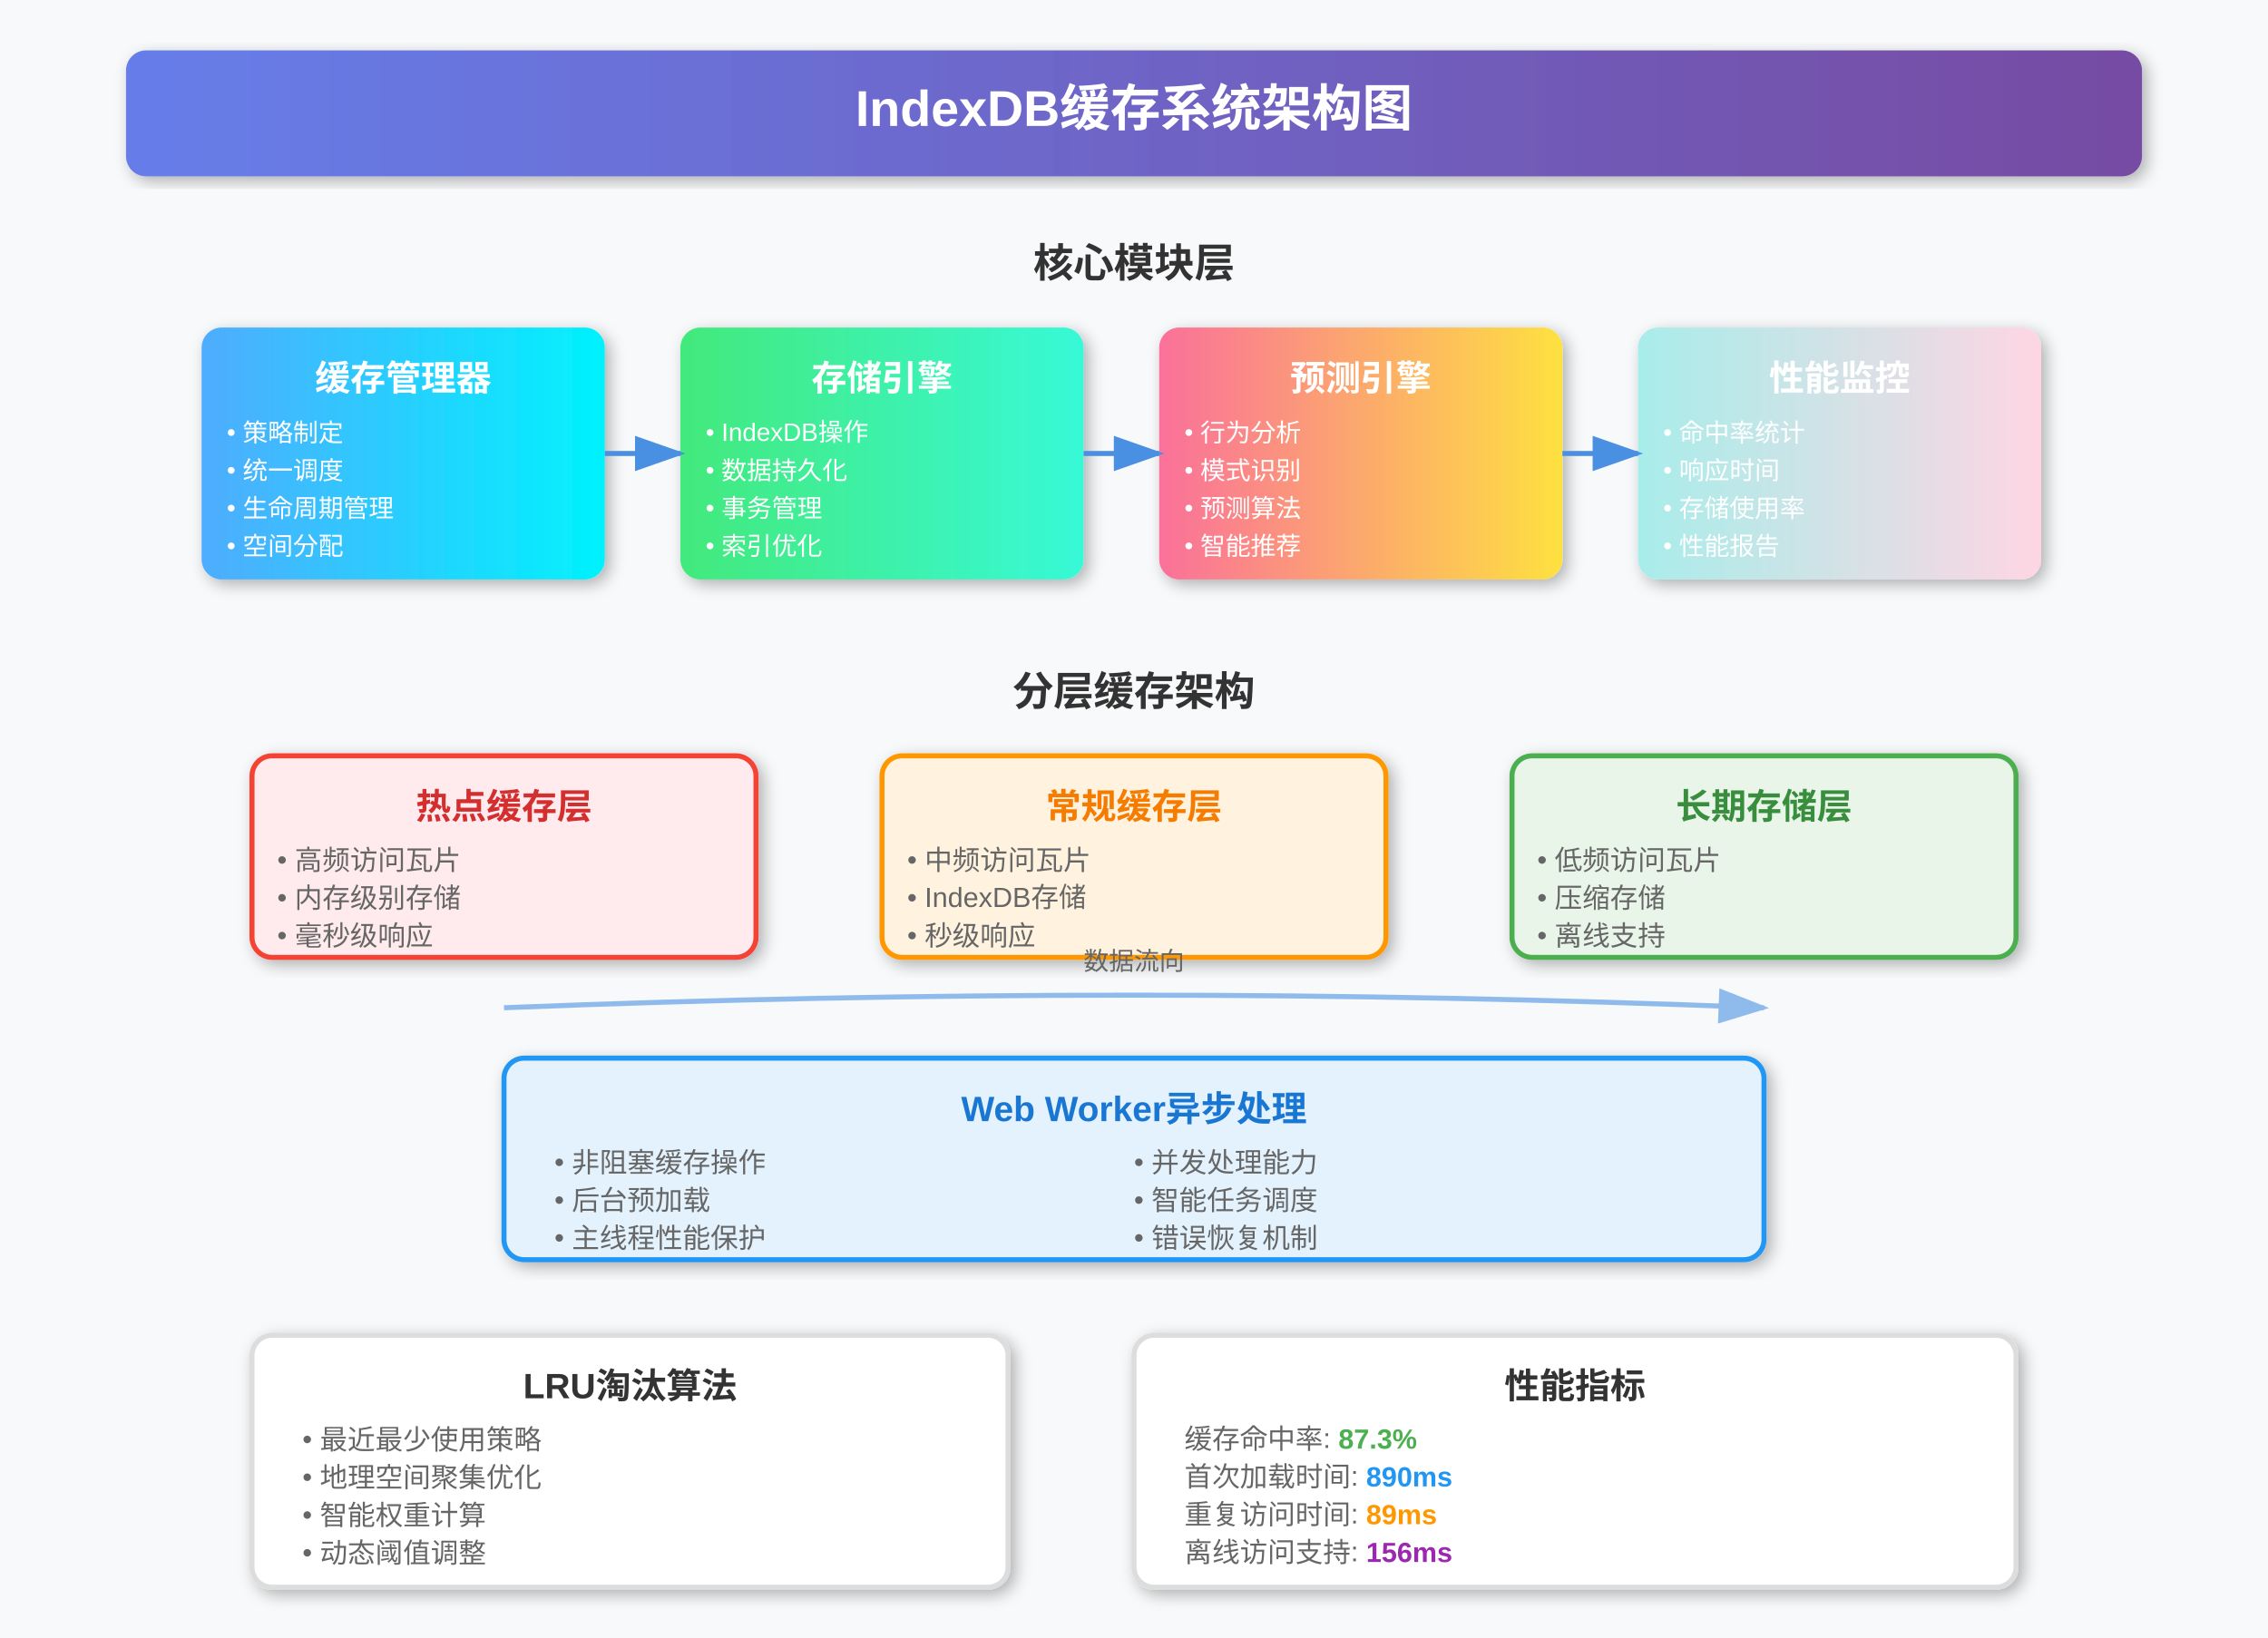
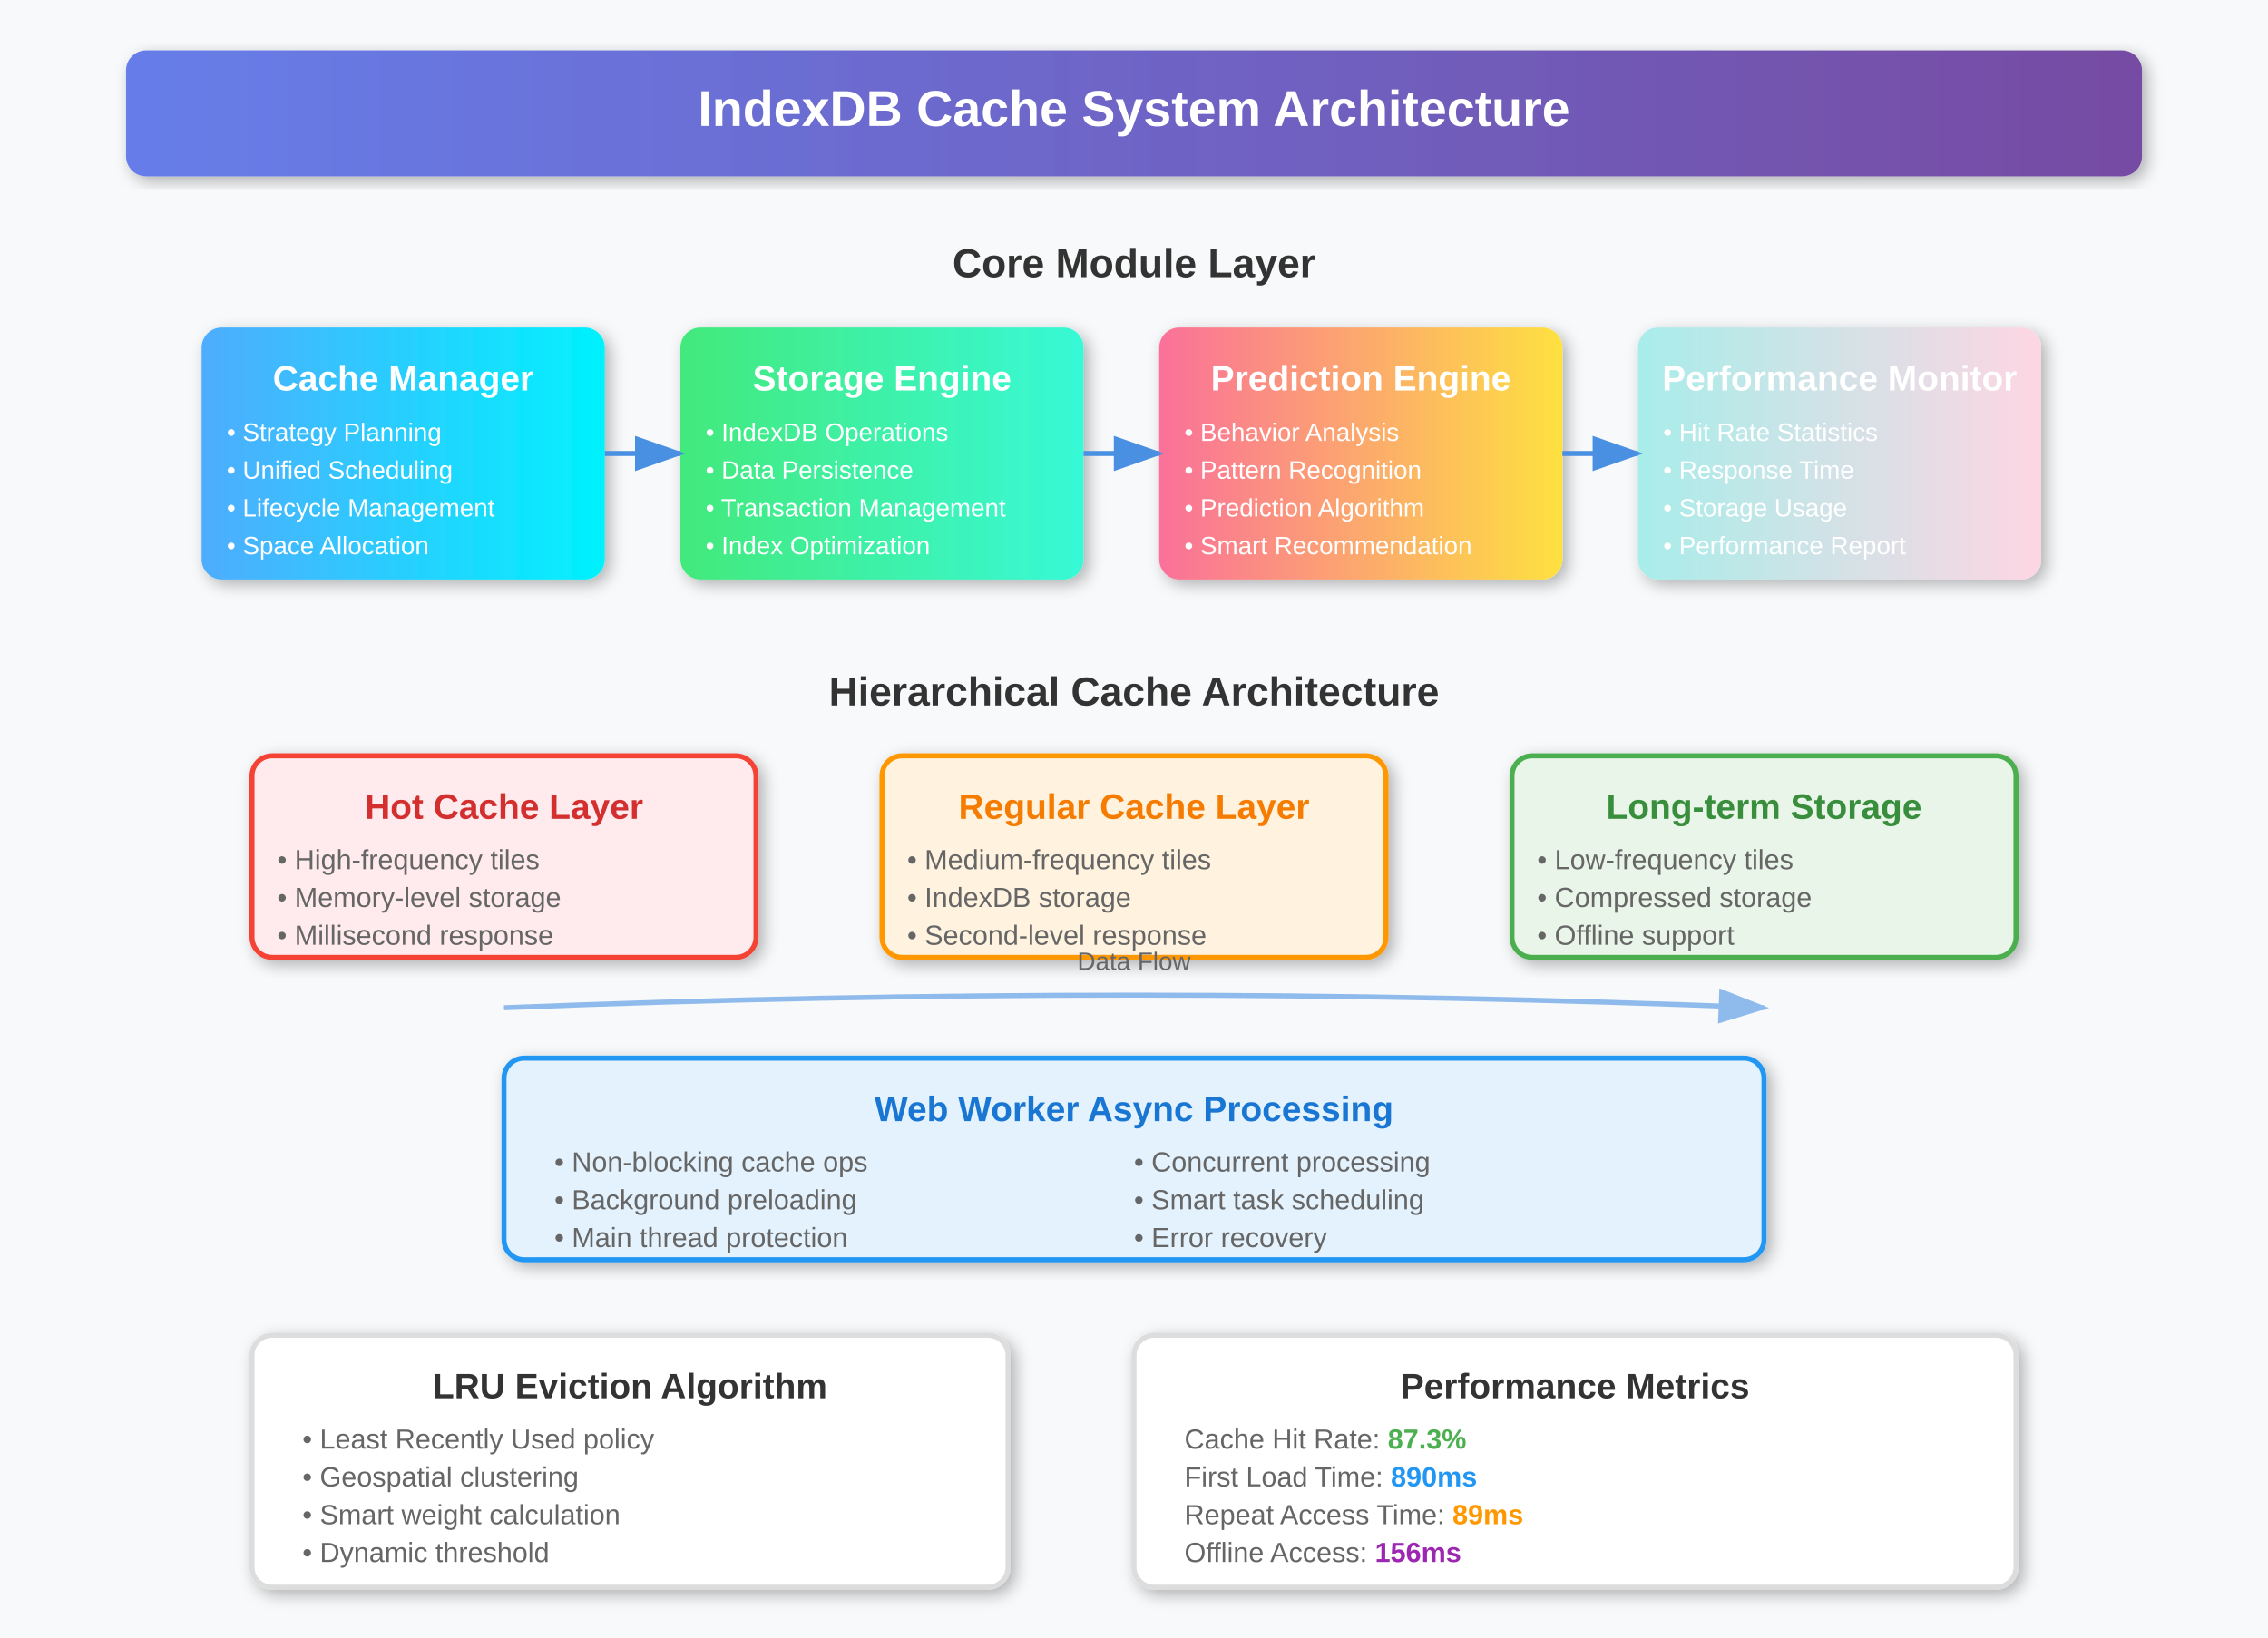
<svg xmlns="http://www.w3.org/2000/svg" width="900" height="650">
  <defs>
    <linearGradient id="headerGradient" x1="0%" y1="0%" x2="100%" y2="0%">
      <stop offset="0%" style="stop-color:#667eea;stop-opacity:1" />
      <stop offset="100%" style="stop-color:#764ba2;stop-opacity:1" />
    </linearGradient>
    <linearGradient id="managerGradient" x1="0%" y1="0%" x2="100%" y2="0%">
      <stop offset="0%" style="stop-color:#4facfe;stop-opacity:1" />
      <stop offset="100%" style="stop-color:#00f2fe;stop-opacity:1" />
    </linearGradient>
    <linearGradient id="engineGradient" x1="0%" y1="0%" x2="100%" y2="0%">
      <stop offset="0%" style="stop-color:#43e97b;stop-opacity:1" />
      <stop offset="100%" style="stop-color:#38f9d7;stop-opacity:1" />
    </linearGradient>
    <linearGradient id="predictGradient" x1="0%" y1="0%" x2="100%" y2="0%">
      <stop offset="0%" style="stop-color:#fa709a;stop-opacity:1" />
      <stop offset="100%" style="stop-color:#fee140;stop-opacity:1" />
    </linearGradient>
    <linearGradient id="monitorGradient" x1="0%" y1="0%" x2="100%" y2="0%">
      <stop offset="0%" style="stop-color:#a8edea;stop-opacity:1" />
      <stop offset="100%" style="stop-color:#fed6e3;stop-opacity:1" />
    </linearGradient>
    <filter id="shadow">
      <feDropShadow dx="2" dy="2" stdDeviation="3" flood-color="#000000" flood-opacity="0.3" />
    </filter>
    <marker id="arrowhead" markerWidth="10" markerHeight="7" refX="9" refY="3.5" orient="auto">
      <polygon points="0 0, 10 3.5, 0 7" fill="#4A90E2" />
    </marker>
  </defs>
  <rect width="900" height="700" fill="#f8f9fa" />
  <rect x="50" y="20" width="800" height="50" rx="8" fill="url(#headerGradient)" filter="url(#shadow)" />
-   <text x="450" y="50" text-anchor="middle" font-family="Arial, sans-serif" font-size="20" font-weight="bold" fill="white">IndexDB缓存系统架构图</text>
-   <text x="450" y="110" text-anchor="middle" font-family="Arial, sans-serif" font-size="16" font-weight="bold" fill="#333">核心模块层</text>
+   <text x="450" y="50" text-anchor="middle" font-family="Arial, sans-serif" font-size="20" font-weight="bold" fill="white">IndexDB Cache System Architecture</text>
+   <text x="450" y="110" text-anchor="middle" font-family="Arial, sans-serif" font-size="16" font-weight="bold" fill="#333">Core Module Layer</text>
  <rect x="80" y="130" width="160" height="100" rx="8" fill="url(#managerGradient)" filter="url(#shadow)" />
-   <text x="160" y="155" text-anchor="middle" font-family="Arial, sans-serif" font-size="14" font-weight="bold" fill="white">缓存管理器</text>
-   <text x="90" y="175" font-family="Arial, sans-serif" font-size="10" fill="white">• 策略制定</text>
-   <text x="90" y="190" font-family="Arial, sans-serif" font-size="10" fill="white">• 统一调度</text>
-   <text x="90" y="205" font-family="Arial, sans-serif" font-size="10" fill="white">• 生命周期管理</text>
-   <text x="90" y="220" font-family="Arial, sans-serif" font-size="10" fill="white">• 空间分配</text>
+   <text x="160" y="155" text-anchor="middle" font-family="Arial, sans-serif" font-size="14" font-weight="bold" fill="white">Cache Manager</text>
+   <text x="90" y="175" font-family="Arial, sans-serif" font-size="10" fill="white">• Strategy Planning</text>
+   <text x="90" y="190" font-family="Arial, sans-serif" font-size="10" fill="white">• Unified Scheduling</text>
+   <text x="90" y="205" font-family="Arial, sans-serif" font-size="10" fill="white">• Lifecycle Management</text>
+   <text x="90" y="220" font-family="Arial, sans-serif" font-size="10" fill="white">• Space Allocation</text>
  <rect x="270" y="130" width="160" height="100" rx="8" fill="url(#engineGradient)" filter="url(#shadow)" />
-   <text x="350" y="155" text-anchor="middle" font-family="Arial, sans-serif" font-size="14" font-weight="bold" fill="white">存储引擎</text>
-   <text x="280" y="175" font-family="Arial, sans-serif" font-size="10" fill="white">• IndexDB操作</text>
-   <text x="280" y="190" font-family="Arial, sans-serif" font-size="10" fill="white">• 数据持久化</text>
-   <text x="280" y="205" font-family="Arial, sans-serif" font-size="10" fill="white">• 事务管理</text>
-   <text x="280" y="220" font-family="Arial, sans-serif" font-size="10" fill="white">• 索引优化</text>
+   <text x="350" y="155" text-anchor="middle" font-family="Arial, sans-serif" font-size="14" font-weight="bold" fill="white">Storage Engine</text>
+   <text x="280" y="175" font-family="Arial, sans-serif" font-size="10" fill="white">• IndexDB Operations</text>
+   <text x="280" y="190" font-family="Arial, sans-serif" font-size="10" fill="white">• Data Persistence</text>
+   <text x="280" y="205" font-family="Arial, sans-serif" font-size="10" fill="white">• Transaction Management</text>
+   <text x="280" y="220" font-family="Arial, sans-serif" font-size="10" fill="white">• Index Optimization</text>
  <rect x="460" y="130" width="160" height="100" rx="8" fill="url(#predictGradient)" filter="url(#shadow)" />
-   <text x="540" y="155" text-anchor="middle" font-family="Arial, sans-serif" font-size="14" font-weight="bold" fill="white">预测引擎</text>
-   <text x="470" y="175" font-family="Arial, sans-serif" font-size="10" fill="white">• 行为分析</text>
-   <text x="470" y="190" font-family="Arial, sans-serif" font-size="10" fill="white">• 模式识别</text>
-   <text x="470" y="205" font-family="Arial, sans-serif" font-size="10" fill="white">• 预测算法</text>
-   <text x="470" y="220" font-family="Arial, sans-serif" font-size="10" fill="white">• 智能推荐</text>
+   <text x="540" y="155" text-anchor="middle" font-family="Arial, sans-serif" font-size="14" font-weight="bold" fill="white">Prediction Engine</text>
+   <text x="470" y="175" font-family="Arial, sans-serif" font-size="10" fill="white">• Behavior Analysis</text>
+   <text x="470" y="190" font-family="Arial, sans-serif" font-size="10" fill="white">• Pattern Recognition</text>
+   <text x="470" y="205" font-family="Arial, sans-serif" font-size="10" fill="white">• Prediction Algorithm</text>
+   <text x="470" y="220" font-family="Arial, sans-serif" font-size="10" fill="white">• Smart Recommendation</text>
  <rect x="650" y="130" width="160" height="100" rx="8" fill="url(#monitorGradient)" filter="url(#shadow)" />
-   <text x="730" y="155" text-anchor="middle" font-family="Arial, sans-serif" font-size="14" font-weight="bold" fill="white">性能监控</text>
-   <text x="660" y="175" font-family="Arial, sans-serif" font-size="10" fill="white">• 命中率统计</text>
-   <text x="660" y="190" font-family="Arial, sans-serif" font-size="10" fill="white">• 响应时间</text>
-   <text x="660" y="205" font-family="Arial, sans-serif" font-size="10" fill="white">• 存储使用率</text>
-   <text x="660" y="220" font-family="Arial, sans-serif" font-size="10" fill="white">• 性能报告</text>
+   <text x="730" y="155" text-anchor="middle" font-family="Arial, sans-serif" font-size="14" font-weight="bold" fill="white">Performance Monitor</text>
+   <text x="660" y="175" font-family="Arial, sans-serif" font-size="10" fill="white">• Hit Rate Statistics</text>
+   <text x="660" y="190" font-family="Arial, sans-serif" font-size="10" fill="white">• Response Time</text>
+   <text x="660" y="205" font-family="Arial, sans-serif" font-size="10" fill="white">• Storage Usage</text>
+   <text x="660" y="220" font-family="Arial, sans-serif" font-size="10" fill="white">• Performance Report</text>
  <line x1="240" y1="180" x2="270" y2="180" stroke="#4A90E2" stroke-width="2" marker-end="url(#arrowhead)" />
  <line x1="430" y1="180" x2="460" y2="180" stroke="#4A90E2" stroke-width="2" marker-end="url(#arrowhead)" />
  <line x1="620" y1="180" x2="650" y2="180" stroke="#4A90E2" stroke-width="2" marker-end="url(#arrowhead)" />
-   <text x="450" y="280" text-anchor="middle" font-family="Arial, sans-serif" font-size="16" font-weight="bold" fill="#333">分层缓存架构</text>
+   <text x="450" y="280" text-anchor="middle" font-family="Arial, sans-serif" font-size="16" font-weight="bold" fill="#333">Hierarchical Cache Architecture</text>
  <rect x="100" y="300" width="200" height="80" rx="8" fill="#ffebee" stroke="#f44336" stroke-width="2" filter="url(#shadow)" />
-   <text x="200" y="325" text-anchor="middle" font-family="Arial, sans-serif" font-size="14" font-weight="bold" fill="#d32f2f">热点缓存层</text>
-   <text x="110" y="345" font-family="Arial, sans-serif" font-size="11" fill="#666">• 高频访问瓦片</text>
-   <text x="110" y="360" font-family="Arial, sans-serif" font-size="11" fill="#666">• 内存级别存储</text>
-   <text x="110" y="375" font-family="Arial, sans-serif" font-size="11" fill="#666">• 毫秒级响应</text>
+   <text x="200" y="325" text-anchor="middle" font-family="Arial, sans-serif" font-size="14" font-weight="bold" fill="#d32f2f">Hot Cache Layer</text>
+   <text x="110" y="345" font-family="Arial, sans-serif" font-size="11" fill="#666">• High-frequency tiles</text>
+   <text x="110" y="360" font-family="Arial, sans-serif" font-size="11" fill="#666">• Memory-level storage</text>
+   <text x="110" y="375" font-family="Arial, sans-serif" font-size="11" fill="#666">• Millisecond response</text>
  <rect x="350" y="300" width="200" height="80" rx="8" fill="#fff3e0" stroke="#ff9800" stroke-width="2" filter="url(#shadow)" />
-   <text x="450" y="325" text-anchor="middle" font-family="Arial, sans-serif" font-size="14" font-weight="bold" fill="#f57c00">常规缓存层</text>
-   <text x="360" y="345" font-family="Arial, sans-serif" font-size="11" fill="#666">• 中频访问瓦片</text>
-   <text x="360" y="360" font-family="Arial, sans-serif" font-size="11" fill="#666">• IndexDB存储</text>
-   <text x="360" y="375" font-family="Arial, sans-serif" font-size="11" fill="#666">• 秒级响应</text>
+   <text x="450" y="325" text-anchor="middle" font-family="Arial, sans-serif" font-size="14" font-weight="bold" fill="#f57c00">Regular Cache Layer</text>
+   <text x="360" y="345" font-family="Arial, sans-serif" font-size="11" fill="#666">• Medium-frequency tiles</text>
+   <text x="360" y="360" font-family="Arial, sans-serif" font-size="11" fill="#666">• IndexDB storage</text>
+   <text x="360" y="375" font-family="Arial, sans-serif" font-size="11" fill="#666">• Second-level response</text>
  <rect x="600" y="300" width="200" height="80" rx="8" fill="#e8f5e8" stroke="#4caf50" stroke-width="2" filter="url(#shadow)" />
-   <text x="700" y="325" text-anchor="middle" font-family="Arial, sans-serif" font-size="14" font-weight="bold" fill="#388e3c">长期存储层</text>
-   <text x="610" y="345" font-family="Arial, sans-serif" font-size="11" fill="#666">• 低频访问瓦片</text>
-   <text x="610" y="360" font-family="Arial, sans-serif" font-size="11" fill="#666">• 压缩存储</text>
-   <text x="610" y="375" font-family="Arial, sans-serif" font-size="11" fill="#666">• 离线支持</text>
+   <text x="700" y="325" text-anchor="middle" font-family="Arial, sans-serif" font-size="14" font-weight="bold" fill="#388e3c">Long-term Storage</text>
+   <text x="610" y="345" font-family="Arial, sans-serif" font-size="11" fill="#666">• Low-frequency tiles</text>
+   <text x="610" y="360" font-family="Arial, sans-serif" font-size="11" fill="#666">• Compressed storage</text>
+   <text x="610" y="375" font-family="Arial, sans-serif" font-size="11" fill="#666">• Offline support</text>
  <rect x="200" y="420" width="500" height="80" rx="8" fill="#e3f2fd" stroke="#2196f3" stroke-width="2" filter="url(#shadow)" />
-   <text x="450" y="445" text-anchor="middle" font-family="Arial, sans-serif" font-size="14" font-weight="bold" fill="#1976d2">Web Worker异步处理</text>
-   <text x="220" y="465" font-family="Arial, sans-serif" font-size="11" fill="#666">• 非阻塞缓存操作</text>
-   <text x="220" y="480" font-family="Arial, sans-serif" font-size="11" fill="#666">• 后台预加载</text>
-   <text x="220" y="495" font-family="Arial, sans-serif" font-size="11" fill="#666">• 主线程性能保护</text>
-   <text x="450" y="465" font-family="Arial, sans-serif" font-size="11" fill="#666">• 并发处理能力</text>
-   <text x="450" y="480" font-family="Arial, sans-serif" font-size="11" fill="#666">• 智能任务调度</text>
-   <text x="450" y="495" font-family="Arial, sans-serif" font-size="11" fill="#666">• 错误恢复机制</text>
+   <text x="450" y="445" text-anchor="middle" font-family="Arial, sans-serif" font-size="14" font-weight="bold" fill="#1976d2">Web Worker Async Processing</text>
+   <text x="220" y="465" font-family="Arial, sans-serif" font-size="11" fill="#666">• Non-blocking cache ops</text>
+   <text x="220" y="480" font-family="Arial, sans-serif" font-size="11" fill="#666">• Background preloading</text>
+   <text x="220" y="495" font-family="Arial, sans-serif" font-size="11" fill="#666">• Main thread protection</text>
+   <text x="450" y="465" font-family="Arial, sans-serif" font-size="11" fill="#666">• Concurrent processing</text>
+   <text x="450" y="480" font-family="Arial, sans-serif" font-size="11" fill="#666">• Smart task scheduling</text>
+   <text x="450" y="495" font-family="Arial, sans-serif" font-size="11" fill="#666">• Error recovery</text>
  <rect x="100" y="530" width="300" height="100" rx="8" fill="#ffffff" stroke="#ddd" stroke-width="2" filter="url(#shadow)" />
-   <text x="250" y="555" text-anchor="middle" font-family="Arial, sans-serif" font-size="14" font-weight="bold" fill="#333">LRU淘汰算法</text>
-   <text x="120" y="575" font-family="Arial, sans-serif" font-size="11" fill="#666">• 最近最少使用策略</text>
-   <text x="120" y="590" font-family="Arial, sans-serif" font-size="11" fill="#666">• 地理空间聚集优化</text>
-   <text x="120" y="605" font-family="Arial, sans-serif" font-size="11" fill="#666">• 智能权重计算</text>
-   <text x="120" y="620" font-family="Arial, sans-serif" font-size="11" fill="#666">• 动态阈值调整</text>
+   <text x="250" y="555" text-anchor="middle" font-family="Arial, sans-serif" font-size="14" font-weight="bold" fill="#333">LRU Eviction Algorithm</text>
+   <text x="120" y="575" font-family="Arial, sans-serif" font-size="11" fill="#666">• Least Recently Used policy</text>
+   <text x="120" y="590" font-family="Arial, sans-serif" font-size="11" fill="#666">• Geospatial clustering</text>
+   <text x="120" y="605" font-family="Arial, sans-serif" font-size="11" fill="#666">• Smart weight calculation</text>
+   <text x="120" y="620" font-family="Arial, sans-serif" font-size="11" fill="#666">• Dynamic threshold</text>
  <rect x="450" y="530" width="350" height="100" rx="8" fill="#ffffff" stroke="#ddd" stroke-width="2" filter="url(#shadow)" />
-   <text x="625" y="555" text-anchor="middle" font-family="Arial, sans-serif" font-size="14" font-weight="bold" fill="#333">性能指标</text>
-   <text x="470" y="575" font-family="Arial, sans-serif" font-size="11" fill="#666">缓存命中率: <tspan font-weight="bold" fill="#4CAF50">87.3%</tspan>
+   <text x="625" y="555" text-anchor="middle" font-family="Arial, sans-serif" font-size="14" font-weight="bold" fill="#333">Performance Metrics</text>
+   <text x="470" y="575" font-family="Arial, sans-serif" font-size="11" fill="#666">Cache Hit Rate: <tspan font-weight="bold" fill="#4CAF50">87.3%</tspan>
  </text>
-   <text x="470" y="590" font-family="Arial, sans-serif" font-size="11" fill="#666">首次加载时间: <tspan font-weight="bold" fill="#2196F3">890ms</tspan>
+   <text x="470" y="590" font-family="Arial, sans-serif" font-size="11" fill="#666">First Load Time: <tspan font-weight="bold" fill="#2196F3">890ms</tspan>
  </text>
-   <text x="470" y="605" font-family="Arial, sans-serif" font-size="11" fill="#666">重复访问时间: <tspan font-weight="bold" fill="#FF9800">89ms</tspan>
+   <text x="470" y="605" font-family="Arial, sans-serif" font-size="11" fill="#666">Repeat Access Time: <tspan font-weight="bold" fill="#FF9800">89ms</tspan>
  </text>
-   <text x="470" y="620" font-family="Arial, sans-serif" font-size="11" fill="#666">离线访问支持: <tspan font-weight="bold" fill="#9C27B0">156ms</tspan>
+   <text x="470" y="620" font-family="Arial, sans-serif" font-size="11" fill="#666">Offline Access: <tspan font-weight="bold" fill="#9C27B0">156ms</tspan>
  </text>
  <path d="M 200 400 Q 450 390 700 400" fill="none" stroke="#4A90E2" stroke-width="2" marker-end="url(#arrowhead)" opacity="0.6" />
-   <text x="450" y="385" text-anchor="middle" font-family="Arial, sans-serif" font-size="10" fill="#666">数据流向</text>
+   <text x="450" y="385" text-anchor="middle" font-family="Arial, sans-serif" font-size="10" fill="#666">Data Flow</text>
</svg>
